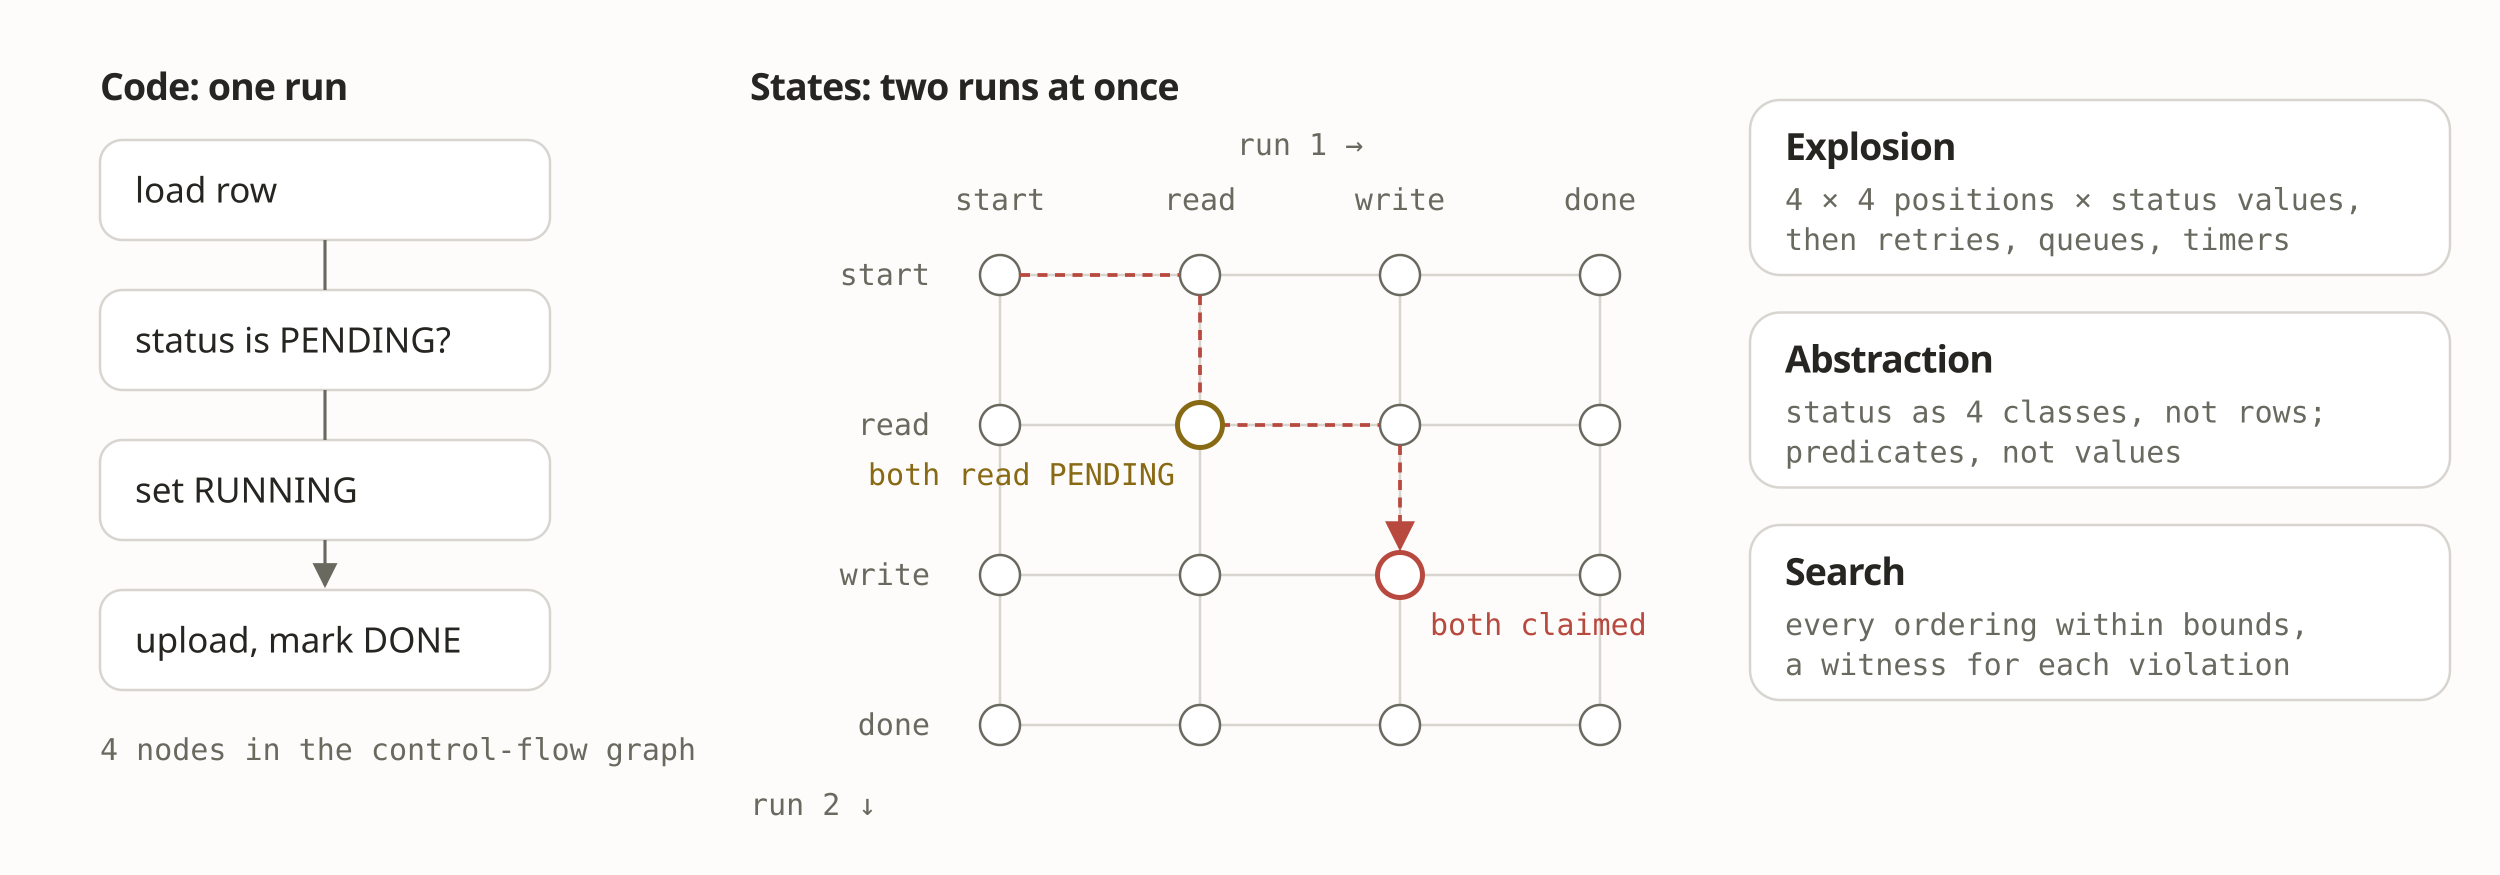
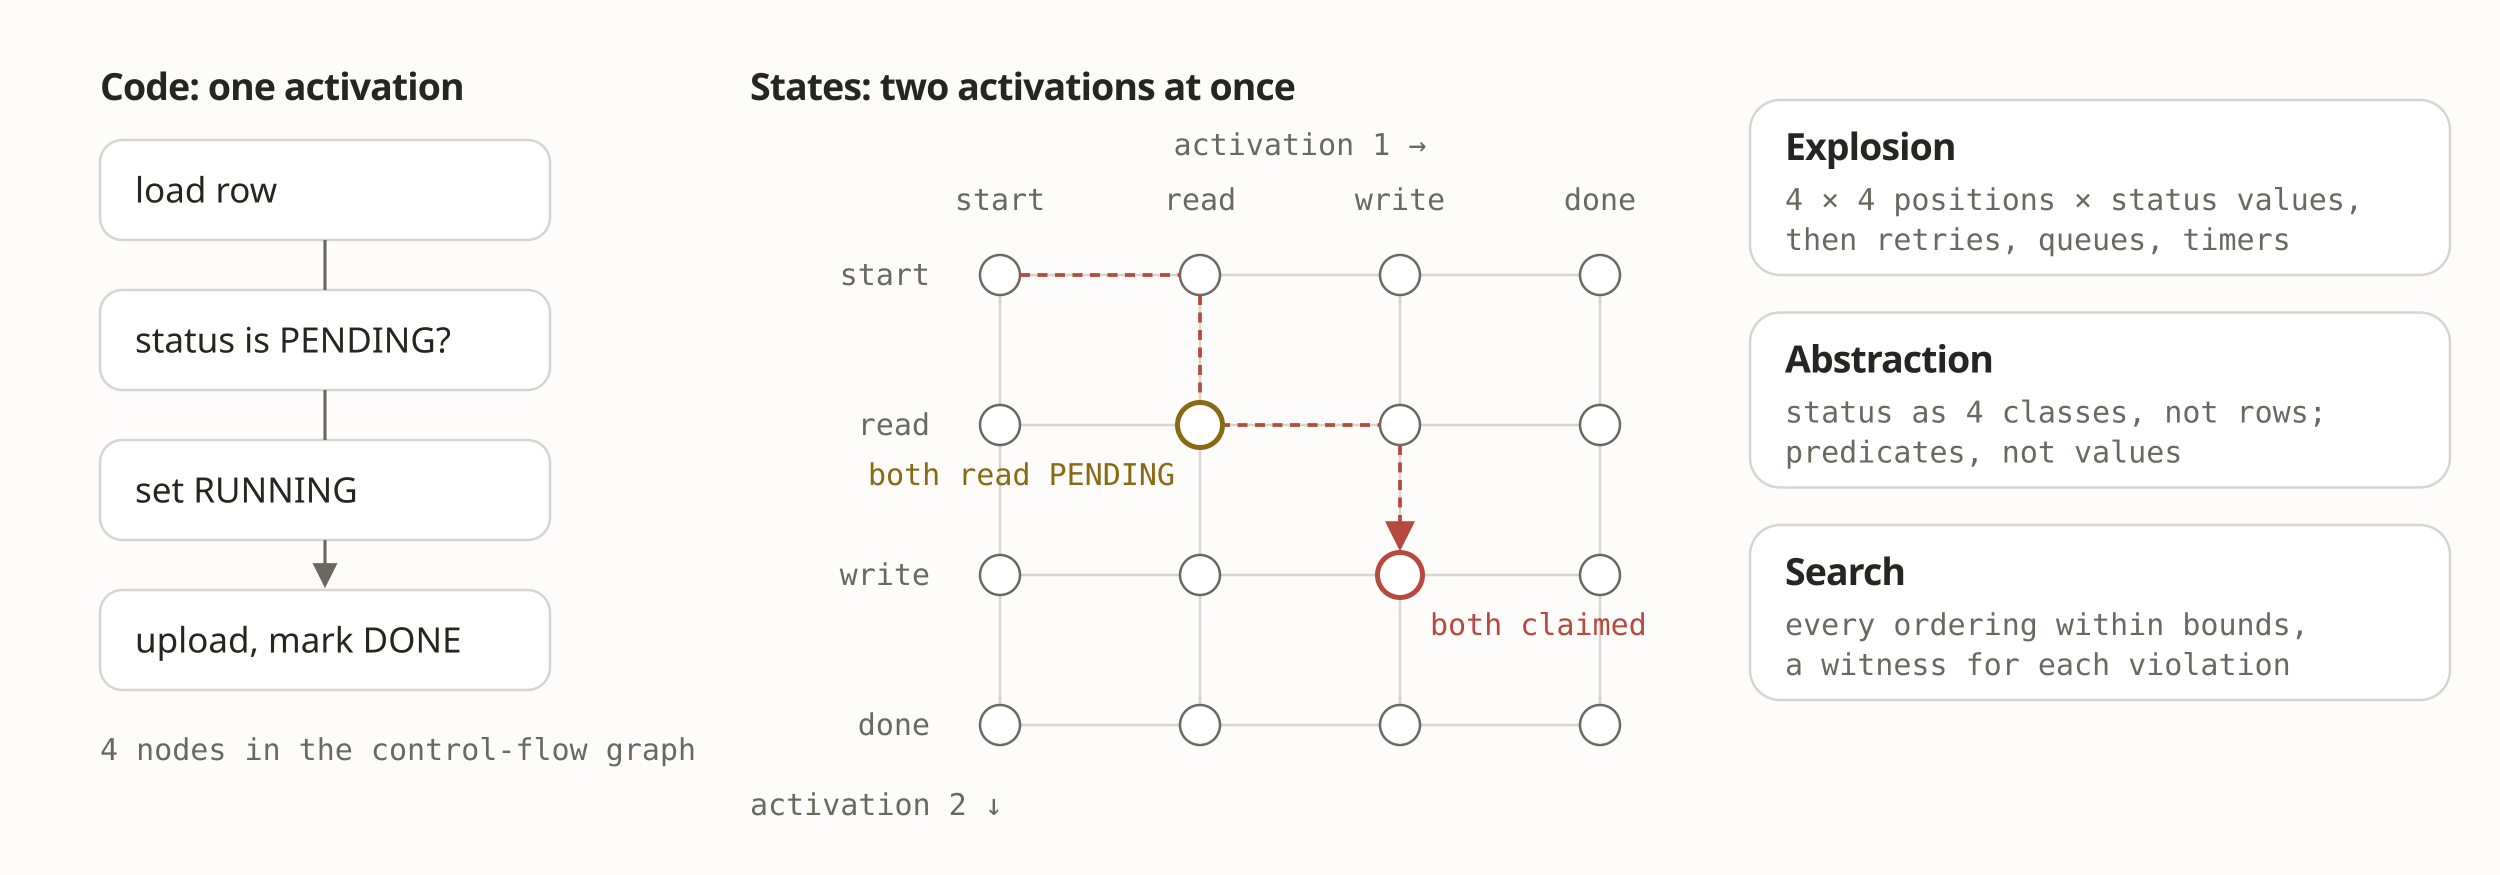
<svg xmlns="http://www.w3.org/2000/svg" viewBox="0 0 1000 350" width="1000" height="350" role="img" aria-labelledby="t d">
  <style>
    .h { font-family: 'Fixel Display', system-ui, sans-serif; font-weight: 600; font-size: 15px; letter-spacing: -0.025em; fill: #262521; }
    .p { font-family: 'Fixel Text', system-ui, sans-serif; font-size: 14px; fill: #262521; }
    .m { font-family: 'Cascadia Mono', 'SF Mono', ui-monospace, monospace; font-weight: 500; font-size: 12px; fill: #696960; }
    .box { fill: #ffffff; stroke: #d8d5d0; stroke-width: 1; }
    .grid { stroke: #d8d5d0; stroke-width: 1; }
    .node { fill: #ffffff; stroke: #696960; stroke-width: 1; }
    .flow { fill: none; stroke: #696960; stroke-width: 1.25; }
  </style>
  <defs>
    <marker id="a" viewBox="0 0 8 8" refX="7" refY="4" markerWidth="8" markerHeight="8" orient="auto">
      <path d="M0,0 L8,4 L0,8 z" fill="#696960" />
    </marker>
    <marker id="v" viewBox="0 0 8 8" refX="7" refY="4" markerWidth="8" markerHeight="8" orient="auto">
      <path d="M0,0 L8,4 L0,8 z" fill="#b7493f" />
    </marker>
  </defs>
  <rect width="1000" height="350" fill="#fdfcfa" />
-   <text class="h" x="40" y="40">Code: one run</text>
+   <text class="h" x="40" y="40">Code: one activation</text>
  <rect class="box" x="40" y="56" width="180" height="40" rx="9" />
  <text class="p" x="54" y="81">load row</text>
  <rect class="box" x="40" y="116" width="180" height="40" rx="9" />
  <text class="p" x="54" y="141">status is PENDING?</text>
  <rect class="box" x="40" y="176" width="180" height="40" rx="9" />
  <text class="p" x="54" y="201">set RUNNING</text>
  <rect class="box" x="40" y="236" width="180" height="40" rx="9" />
  <text class="p" x="54" y="261">upload, mark DONE</text>
  <path class="flow" d="M130,96 V116 M130,156 V176" />
  <path class="flow" d="M130,216 V234" marker-end="url(#a)" />
  <text class="m" x="40" y="304">4 nodes in the control-flow graph</text>
-   <text class="h" x="300" y="40">States: two runs at once</text>
-   <text class="m" x="520" y="62" text-anchor="middle">run 1 →</text>
+   <text class="h" x="300" y="40">States: two activations at once</text>
+   <text class="m" x="520" y="62" text-anchor="middle">activation 1 →</text>
  <text class="m" x="400" y="84" text-anchor="middle">start</text>
  <text class="m" x="480" y="84" text-anchor="middle">read</text>
  <text class="m" x="560" y="84" text-anchor="middle">write</text>
  <text class="m" x="640" y="84" text-anchor="middle">done</text>
  <text class="m" x="372" y="114" text-anchor="end">start</text>
  <text class="m" x="372" y="174" text-anchor="end">read</text>
  <text class="m" x="372" y="234" text-anchor="end">write</text>
  <text class="m" x="372" y="294" text-anchor="end">done</text>
-   <text class="m" x="300" y="326">run 2 ↓</text>
+   <text class="m" x="300" y="326">activation 2 ↓</text>
  <path class="grid" d="M400,110 H640 M400,170 H640 M400,230 H640 M400,290 H640 M400,110 V290 M480,110 V290 M560,110 V290 M640,110 V290" />
  <circle class="node" cx="400" cy="110" r="8" />
  <circle class="node" cx="480" cy="110" r="8" />
  <circle class="node" cx="560" cy="110" r="8" />
  <circle class="node" cx="640" cy="110" r="8" />
  <circle class="node" cx="400" cy="170" r="8" />
  <circle class="node" cx="560" cy="170" r="8" />
  <circle class="node" cx="640" cy="170" r="8" />
  <circle class="node" cx="400" cy="230" r="8" />
  <circle class="node" cx="480" cy="230" r="8" />
  <circle class="node" cx="640" cy="230" r="8" />
  <circle class="node" cx="400" cy="290" r="8" />
  <circle class="node" cx="480" cy="290" r="8" />
  <circle class="node" cx="560" cy="290" r="8" />
  <circle class="node" cx="640" cy="290" r="8" />
  <path d="M408,110 H472 M480,118 V162 M488,170 H552 M560,178 V218" fill="none" stroke="#b7493f" stroke-width="1.5" stroke-dasharray="4 3" />
  <path d="M560,212 V219" fill="none" stroke="#b7493f" stroke-width="1.5" marker-end="url(#v)" />
  <circle cx="480" cy="170" r="9" fill="#ffffff" stroke="#886914" stroke-width="2" />
  <text class="m" x="470" y="194" text-anchor="end" style="fill:#886914">both read PENDING</text>
  <circle cx="560" cy="230" r="9" fill="#ffffff" stroke="#b7493f" stroke-width="2" />
  <text class="m" x="572" y="254" style="fill:#b7493f">both claimed</text>
  <rect class="box" x="700" y="40" width="280" height="70" rx="12" />
  <text class="h" x="714" y="64">Explosion</text>
  <text class="m" x="714" y="84">4 × 4 positions × status values,</text>
  <text class="m" x="714" y="100">then retries, queues, timers</text>
  <rect class="box" x="700" y="125" width="280" height="70" rx="12" />
  <text class="h" x="714" y="149">Abstraction</text>
  <text class="m" x="714" y="169">status as 4 classes, not rows;</text>
  <text class="m" x="714" y="185">predicates, not values</text>
  <rect class="box" x="700" y="210" width="280" height="70" rx="12" />
  <text class="h" x="714" y="234">Search</text>
  <text class="m" x="714" y="254">every ordering within bounds,</text>
  <text class="m" x="714" y="270">a witness for each violation</text>
</svg>
